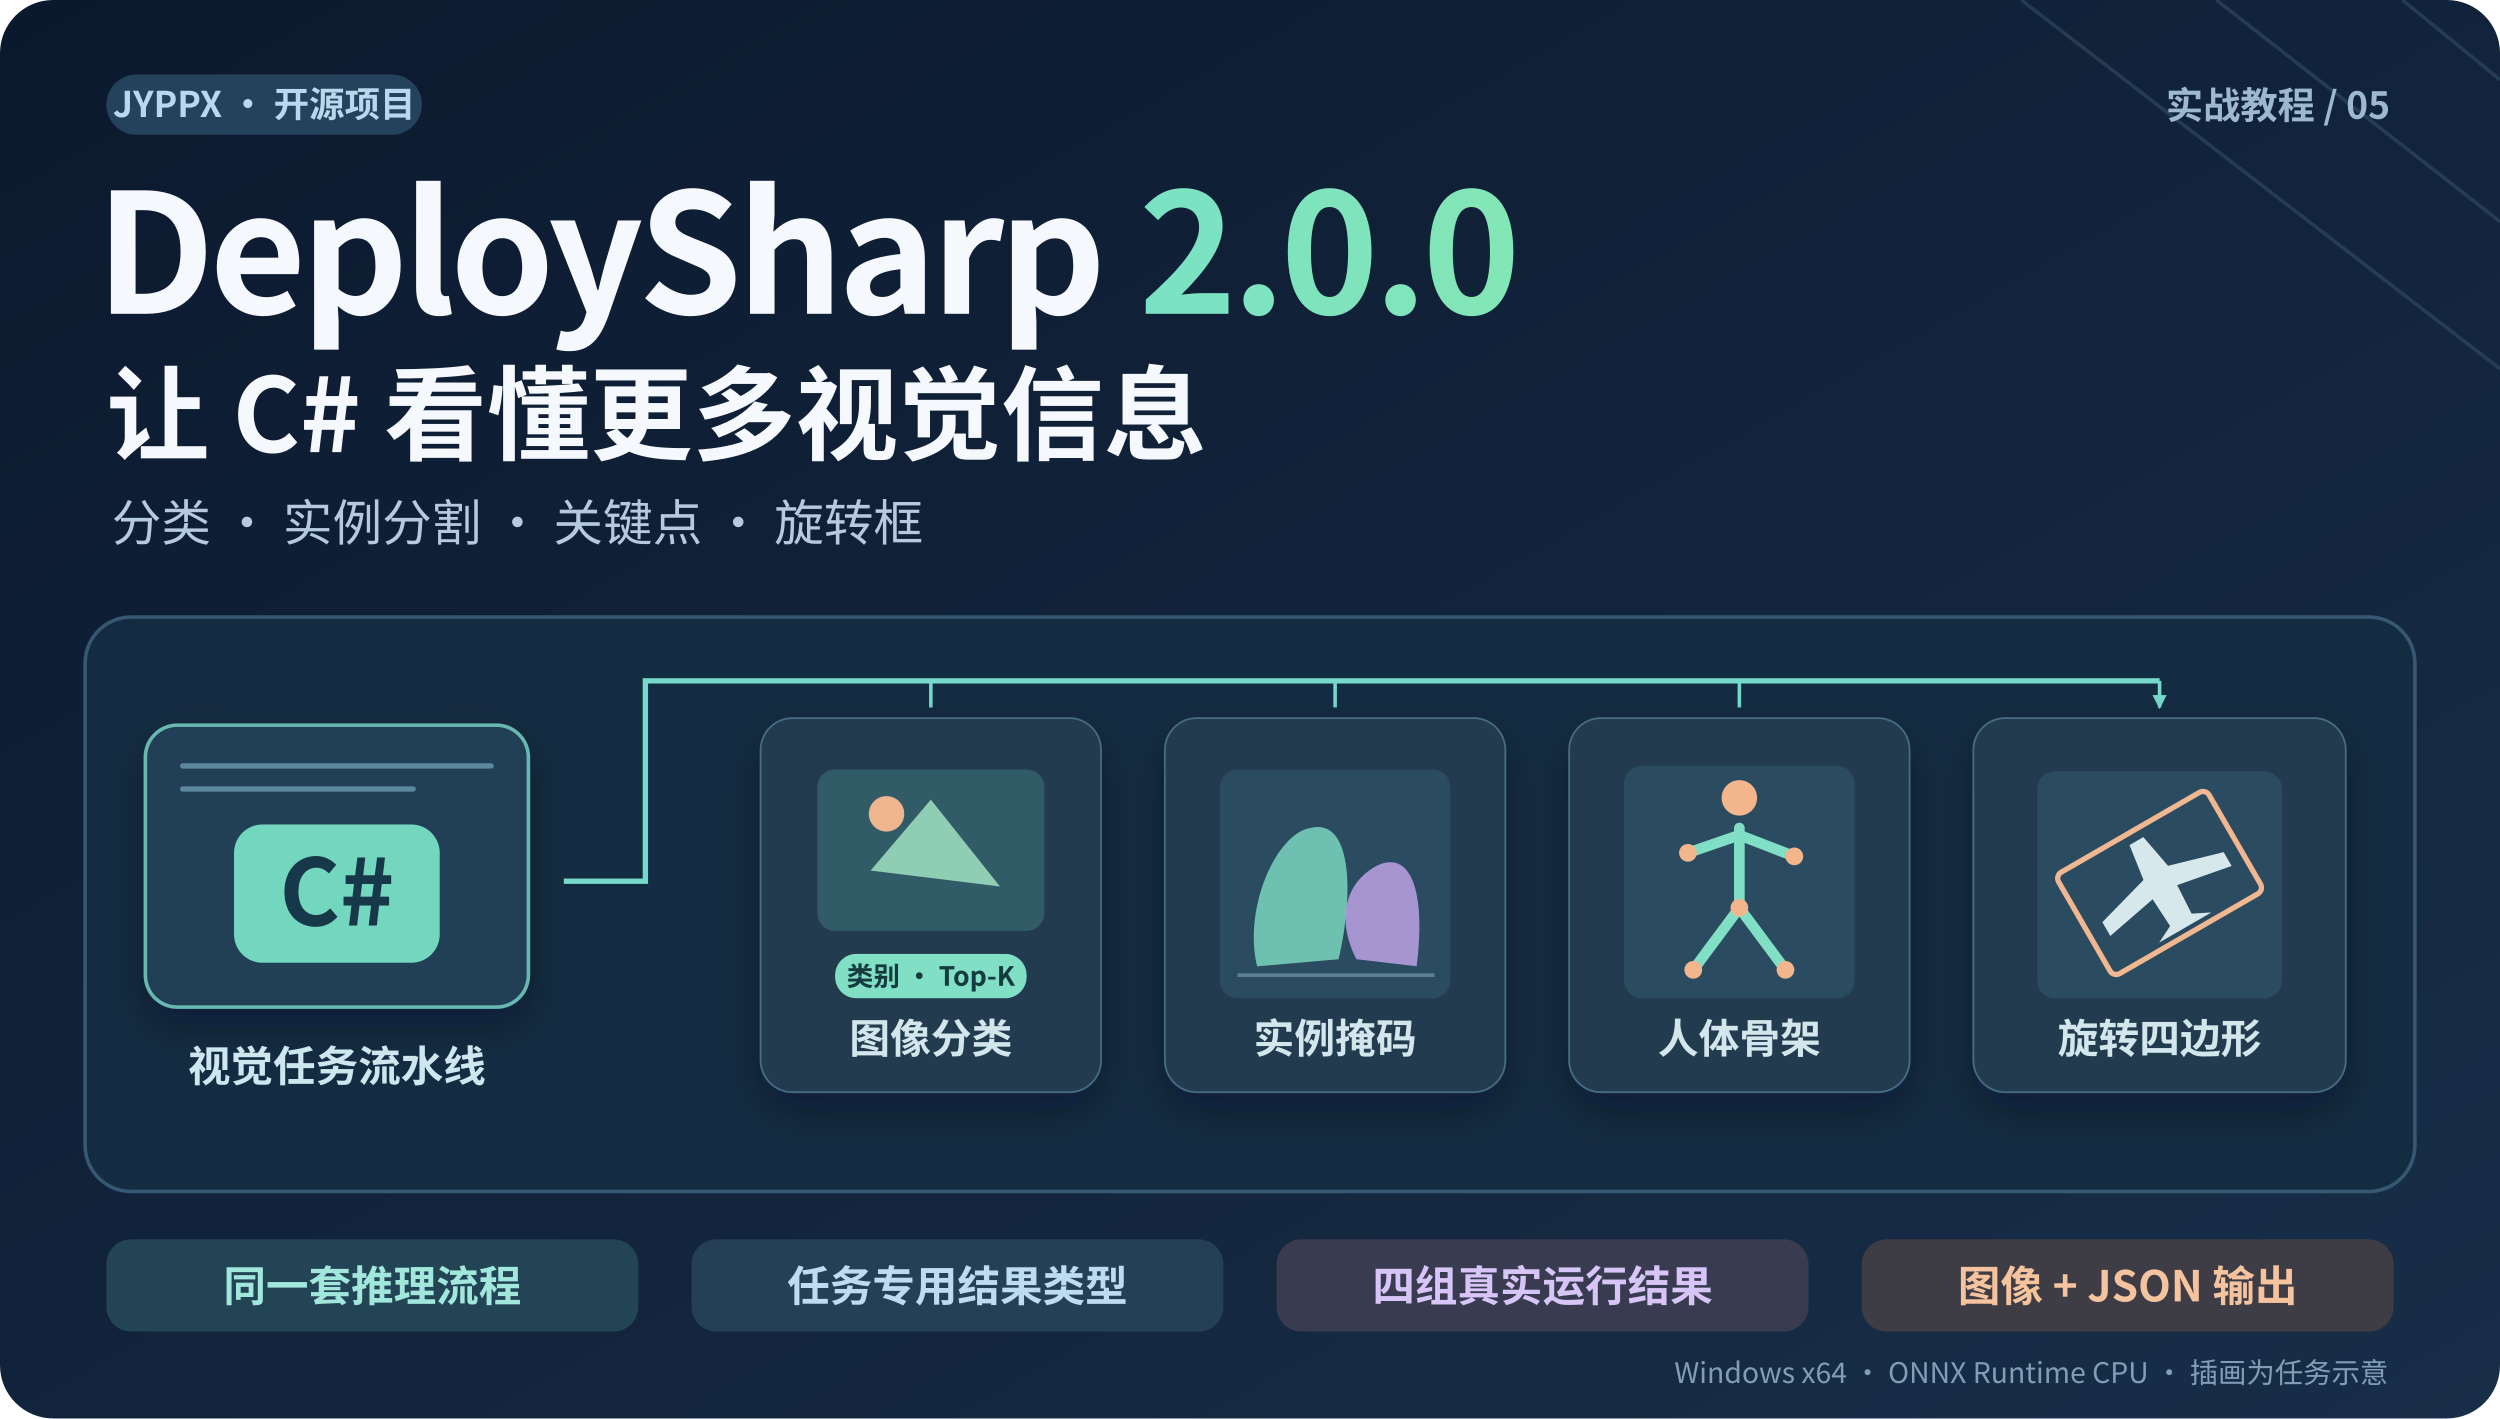
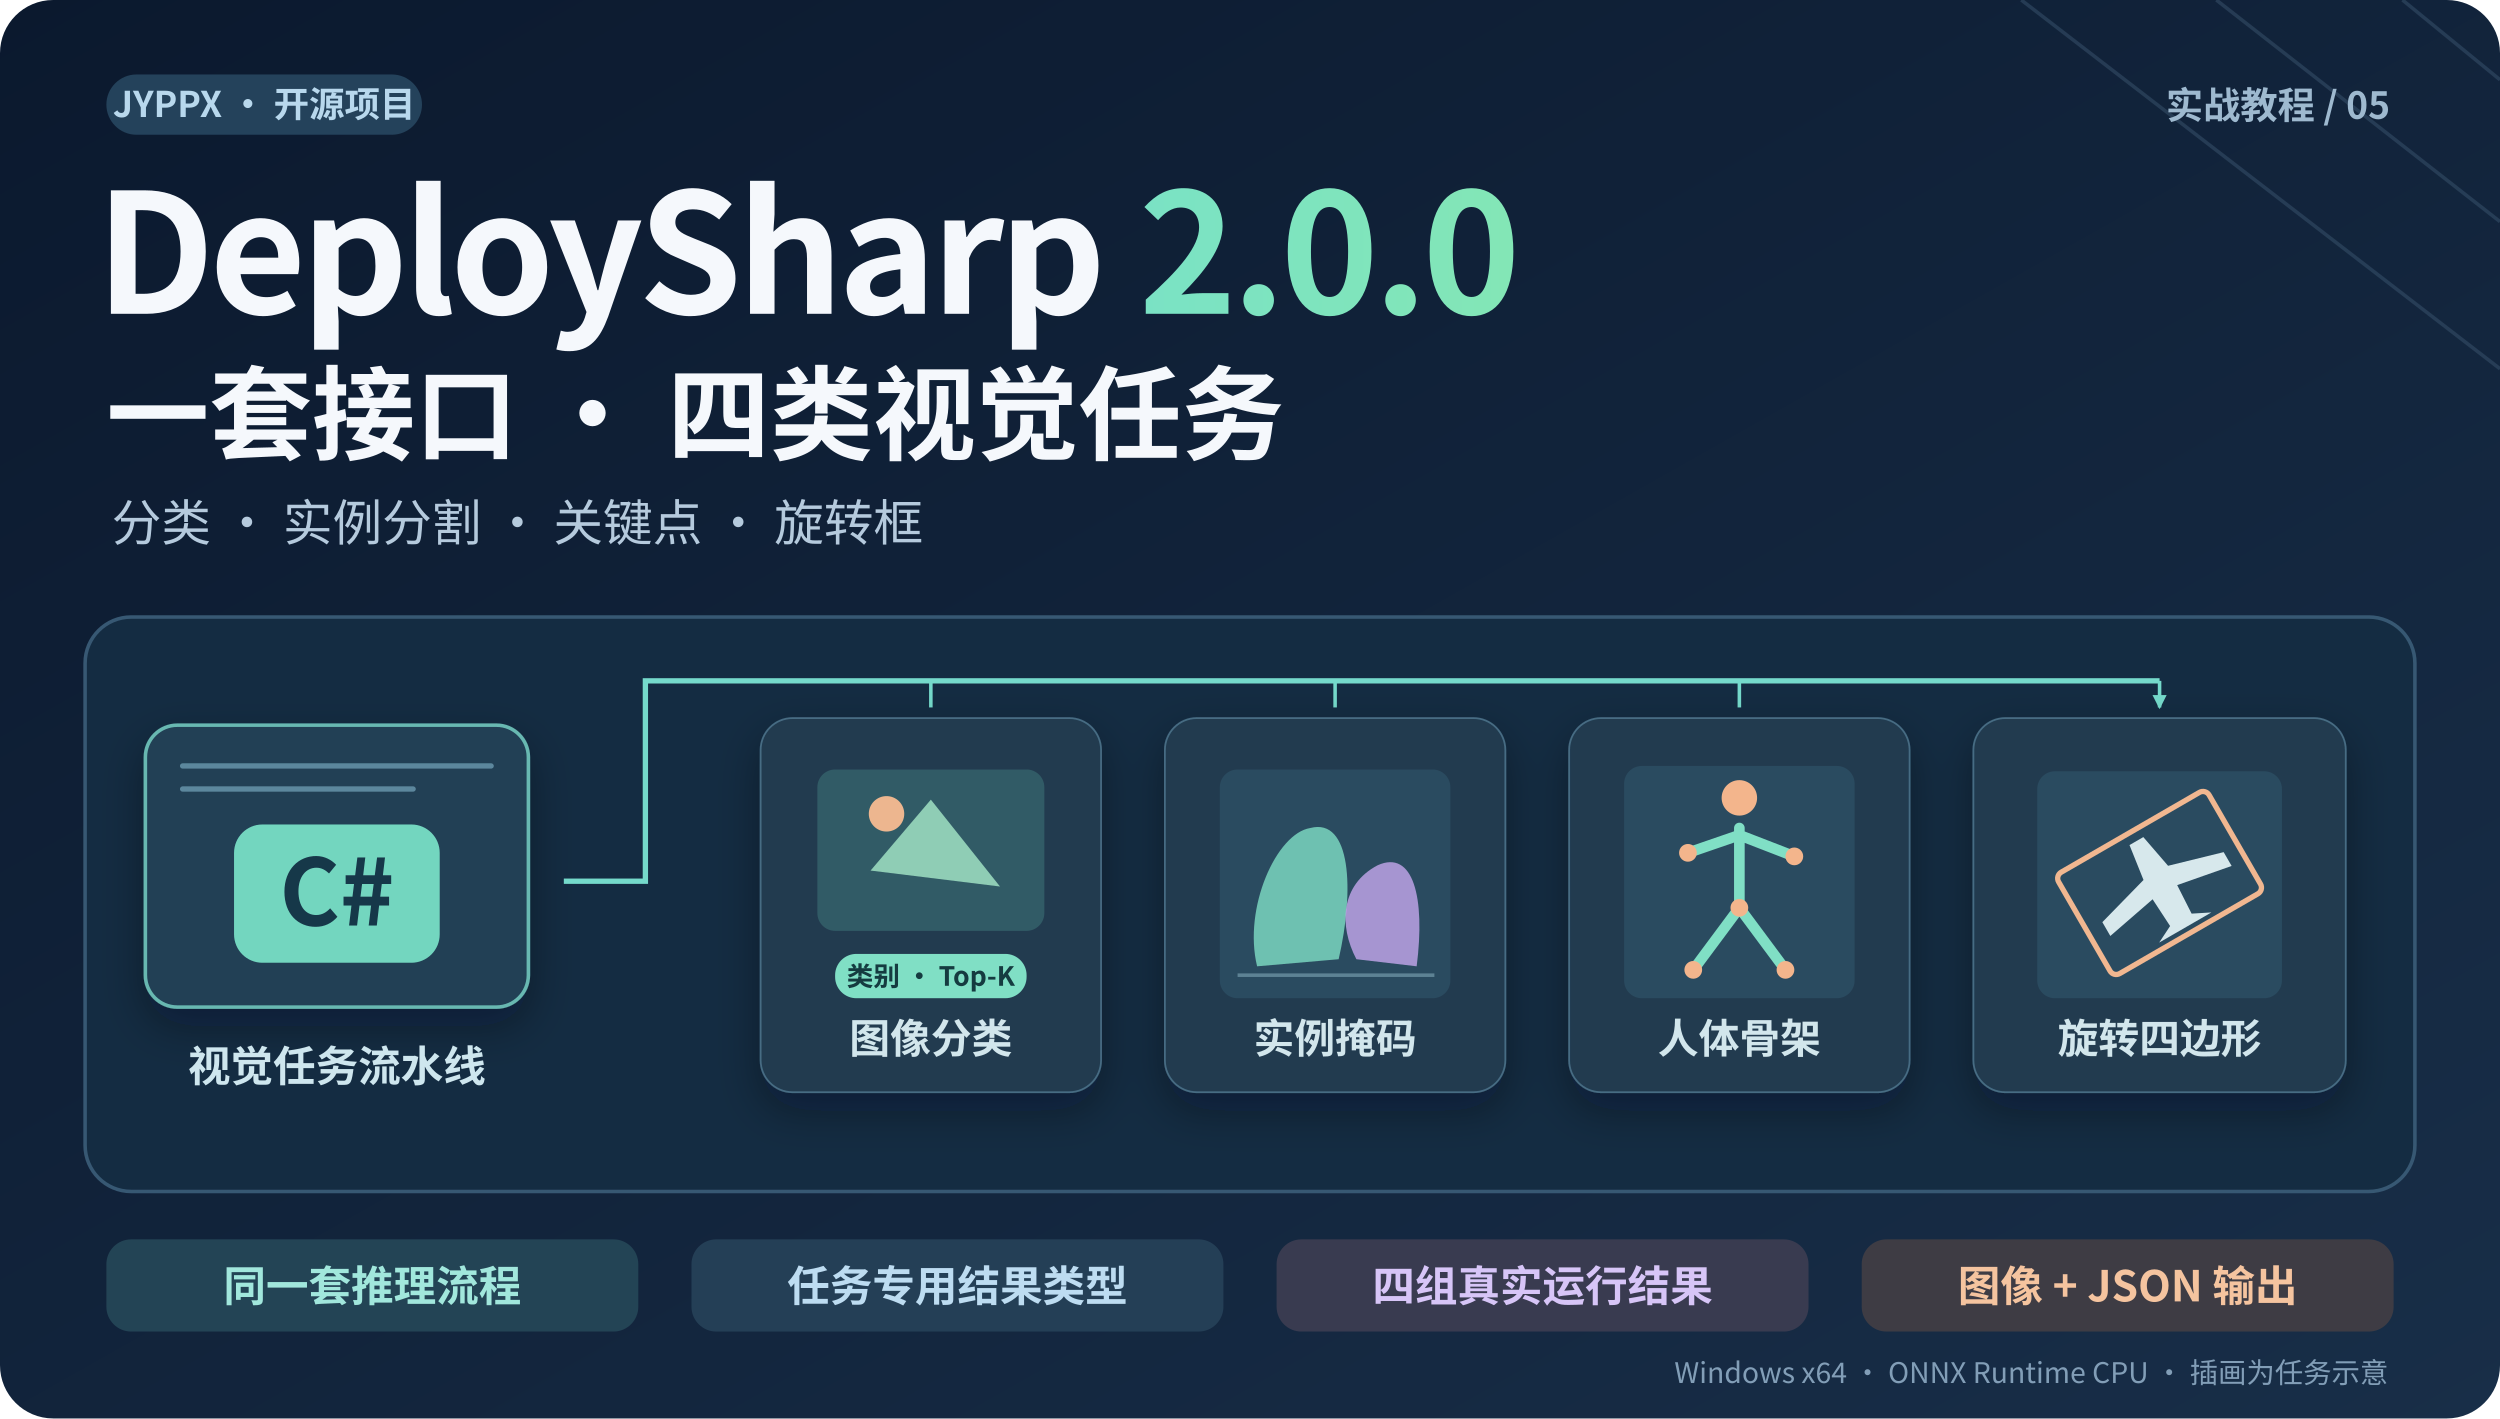
<svg xmlns="http://www.w3.org/2000/svg" width="1410" height="800" viewBox="0 0 1410 800" role="img" aria-labelledby="title desc">
  <defs>
    <linearGradient id="bg" x2="1" y2="1">
      <stop stop-color="#0b192e" />
      <stop offset="1" stop-color="#182e48" />
    </linearGradient>
    <linearGradient id="accent">
      <stop stop-color="#62d8ec" />
      <stop offset="1" stop-color="#83e6b6" />
    </linearGradient>
    <filter id="shadow" x="-20%" y="-20%" width="150%" height="160%">
      <feDropShadow dx="0" dy="10" stdDeviation="12" flood-color="#020a15" flood-opacity=".35" />
    </filter>
    <marker id="arrow" viewBox="0 0 10 10" refX="8" refY="5" markerWidth="5" markerHeight="5" orient="auto">
      <path d="M1 1L9 5L1 9Z" fill="#75dacb" />
    </marker>
  </defs>
  <rect width="1410" height="800" rx="30" fill="url(#bg)" />
  <path d="M1140 0L1410 208M1250 0L1410 125M1355 0L1410 45" stroke="#36506a" stroke-width="2" opacity=".55" />
  <g font-family="Segoe UI, Microsoft YaHei, Noto Sans CJK SC, sans-serif">
    <rect x="60" y="42" width="178" height="34" rx="17" fill="#24425b" />
    <text x="149" y="66" text-anchor="middle" font-size="20" font-weight="600" fill="#b8d8ed">JYPPX · 开源项目</text>
    <text x="1348" y="67" text-anchor="end" font-size="21" font-weight="600" fill="#9eb9cf">实战教程 / 05</text>
    <text x="54" y="177" font-size="94" font-weight="750" letter-spacing="-3" fill="#f5f8fc">DeploySharp <tspan fill="url(#accent)">2.0.0</tspan>
    </text>
-     <text x="60" y="255" font-size="58" font-weight="750" fill="#f5f8fc">让 C# 看懂更多视觉信息</text>
+     <text x="60" y="255" font-size="58" font-weight="750" fill="#f5f8fc">一套接口 · 四类视觉任务</text>
    <text x="63" y="305" font-size="28" fill="#b5cadd">分类 · 实例分割 · 关键点 · 旋转框</text>
    <rect x="48" y="348" width="1314" height="324" rx="26" fill="#142c42" stroke="#375873" stroke-width="2" />
    <g filter="url(#shadow)">
      <rect x="82" y="409" width="216" height="159" rx="18" fill="#203f54" stroke="#68b8b1" stroke-width="2" />
      <path d="M103 432H277M103 445H233" stroke="#5c879d" stroke-width="3" stroke-linecap="round" />
      <rect x="132" y="465" width="116" height="78" rx="16" fill="#73d6bf" />
      <text x="190" y="522" text-anchor="middle" font-size="52" font-weight="750" fill="#173749">C#</text>
    </g>
    <text x="190" y="610" text-anchor="middle" font-size="24" font-weight="650" fill="#cee6ee">视觉任务流水线</text>
    <path d="M318 497H364V384H1218" fill="none" stroke="#75dacb" stroke-width="3" />
    <path d="M525 384V399M753 384V399M981 384V399M1218 384V399" fill="none" stroke="#75dacb" stroke-width="2" marker-end="url(#arrow)" />
    <g filter="url(#shadow)">
      <rect x="429" y="405" width="192" height="211" rx="18" fill="#203b50" stroke="#476c83" />
      <rect x="657" y="405" width="192" height="211" rx="18" fill="#203b50" stroke="#476c83" />
      <rect x="885" y="405" width="192" height="211" rx="18" fill="#203b50" stroke="#476c83" />
      <rect x="1113" y="405" width="210" height="211" rx="18" fill="#203b50" stroke="#476c83" />
    </g>
    <g transform="translate(461 434)">
      <rect width="128" height="91" rx="10" fill="#315b66" />
      <path d="M30 57L64 17L103 66Z" fill="#8fcdb5" />
      <circle cx="39" cy="25" r="10" fill="#edb68f" />
      <rect x="10" y="104" width="108" height="25" rx="12" fill="#80dfc5" />
      <text x="64" y="122" text-anchor="middle" font-size="15" font-weight="700" fill="#153b40">类别 · Top-K</text>
    </g>
    <g transform="translate(688 434)">
      <rect width="130" height="129" rx="10" fill="#2a4b60" />
      <path d="M21 111C13 78 32 36 51 33C74 27 76 68 67 107Z" fill="#80dfc5" opacity=".8" />
      <path d="M77 107C67 88 68 65 89 54C109 45 116 72 111 111Z" fill="#c5a7ed" opacity=".8" />
      <path d="M10 116H121" stroke="#5d8294" stroke-width="2" />
    </g>
    <g transform="translate(916 432)" stroke-linecap="round">
      <rect width="130" height="131" rx="10" fill="#2a4b60" />
      <g fill="none" stroke="#80dfc5" stroke-width="6">
        <path d="M65 35V80M36 49L65 39L96 51M65 80L39 115M65 80L91 115" />
      </g>
      <g fill="#f3b58c">
        <circle cx="65" cy="18" r="10" />
        <circle cx="36" cy="49" r="5" />
        <circle cx="96" cy="51" r="5" />
        <circle cx="65" cy="80" r="5" />
        <circle cx="39" cy="115" r="5" />
        <circle cx="91" cy="115" r="5" />
      </g>
    </g>
    <g transform="translate(1149 435)">
      <rect width="138" height="128" rx="10" fill="#2a4b60" />
      <g transform="translate(69 63) rotate(-30)">
        <rect x="-49" y="-33" width="98" height="66" rx="4" fill="none" stroke="#f1b790" stroke-width="3" />
        <path d="M-39 3L-7-6L-4-27H5L9-6L40 3V12L8 6L7 24L17 29H-17L-7 24L-8 6L-39 12Z" fill="#d7e8ec" />
      </g>
    </g>
    <g text-anchor="middle" font-size="23" font-weight="650" fill="#d2e6ec">
      <text x="525" y="594">图像分类</text>
      <text x="753" y="594">实例掩码</text>
      <text x="981" y="594">人体骨架</text>
      <text x="1218" y="594">旋转四边形</text>
    </g>
    <g text-anchor="middle" font-size="24" font-weight="600">
      <rect x="60" y="699" width="300" height="52" rx="14" fill="#234455" />
      <text x="210" y="734" fill="#a1e7dc">同一套推理流程</text>
      <rect x="390" y="699" width="300" height="52" rx="14" fill="#243f56" />
      <text x="540" y="734" fill="#bddcf1">任务专用结果类型</text>
      <rect x="720" y="699" width="300" height="52" rx="14" fill="#393b50" />
      <text x="870" y="734" fill="#d7c5f7">四组真实运行结果</text>
      <rect x="1050" y="699" width="300" height="52" rx="14" fill="#3e3c44" />
      <text x="1200" y="734" fill="#f5c49f">图像 + JSON 输出</text>
    </g>
    <text x="1347" y="780" text-anchor="end" font-size="16" fill="#829eb7">Windows x64 · ONNX Runtime CPU · 插画为任务示意</text>
  </g>
</svg>
